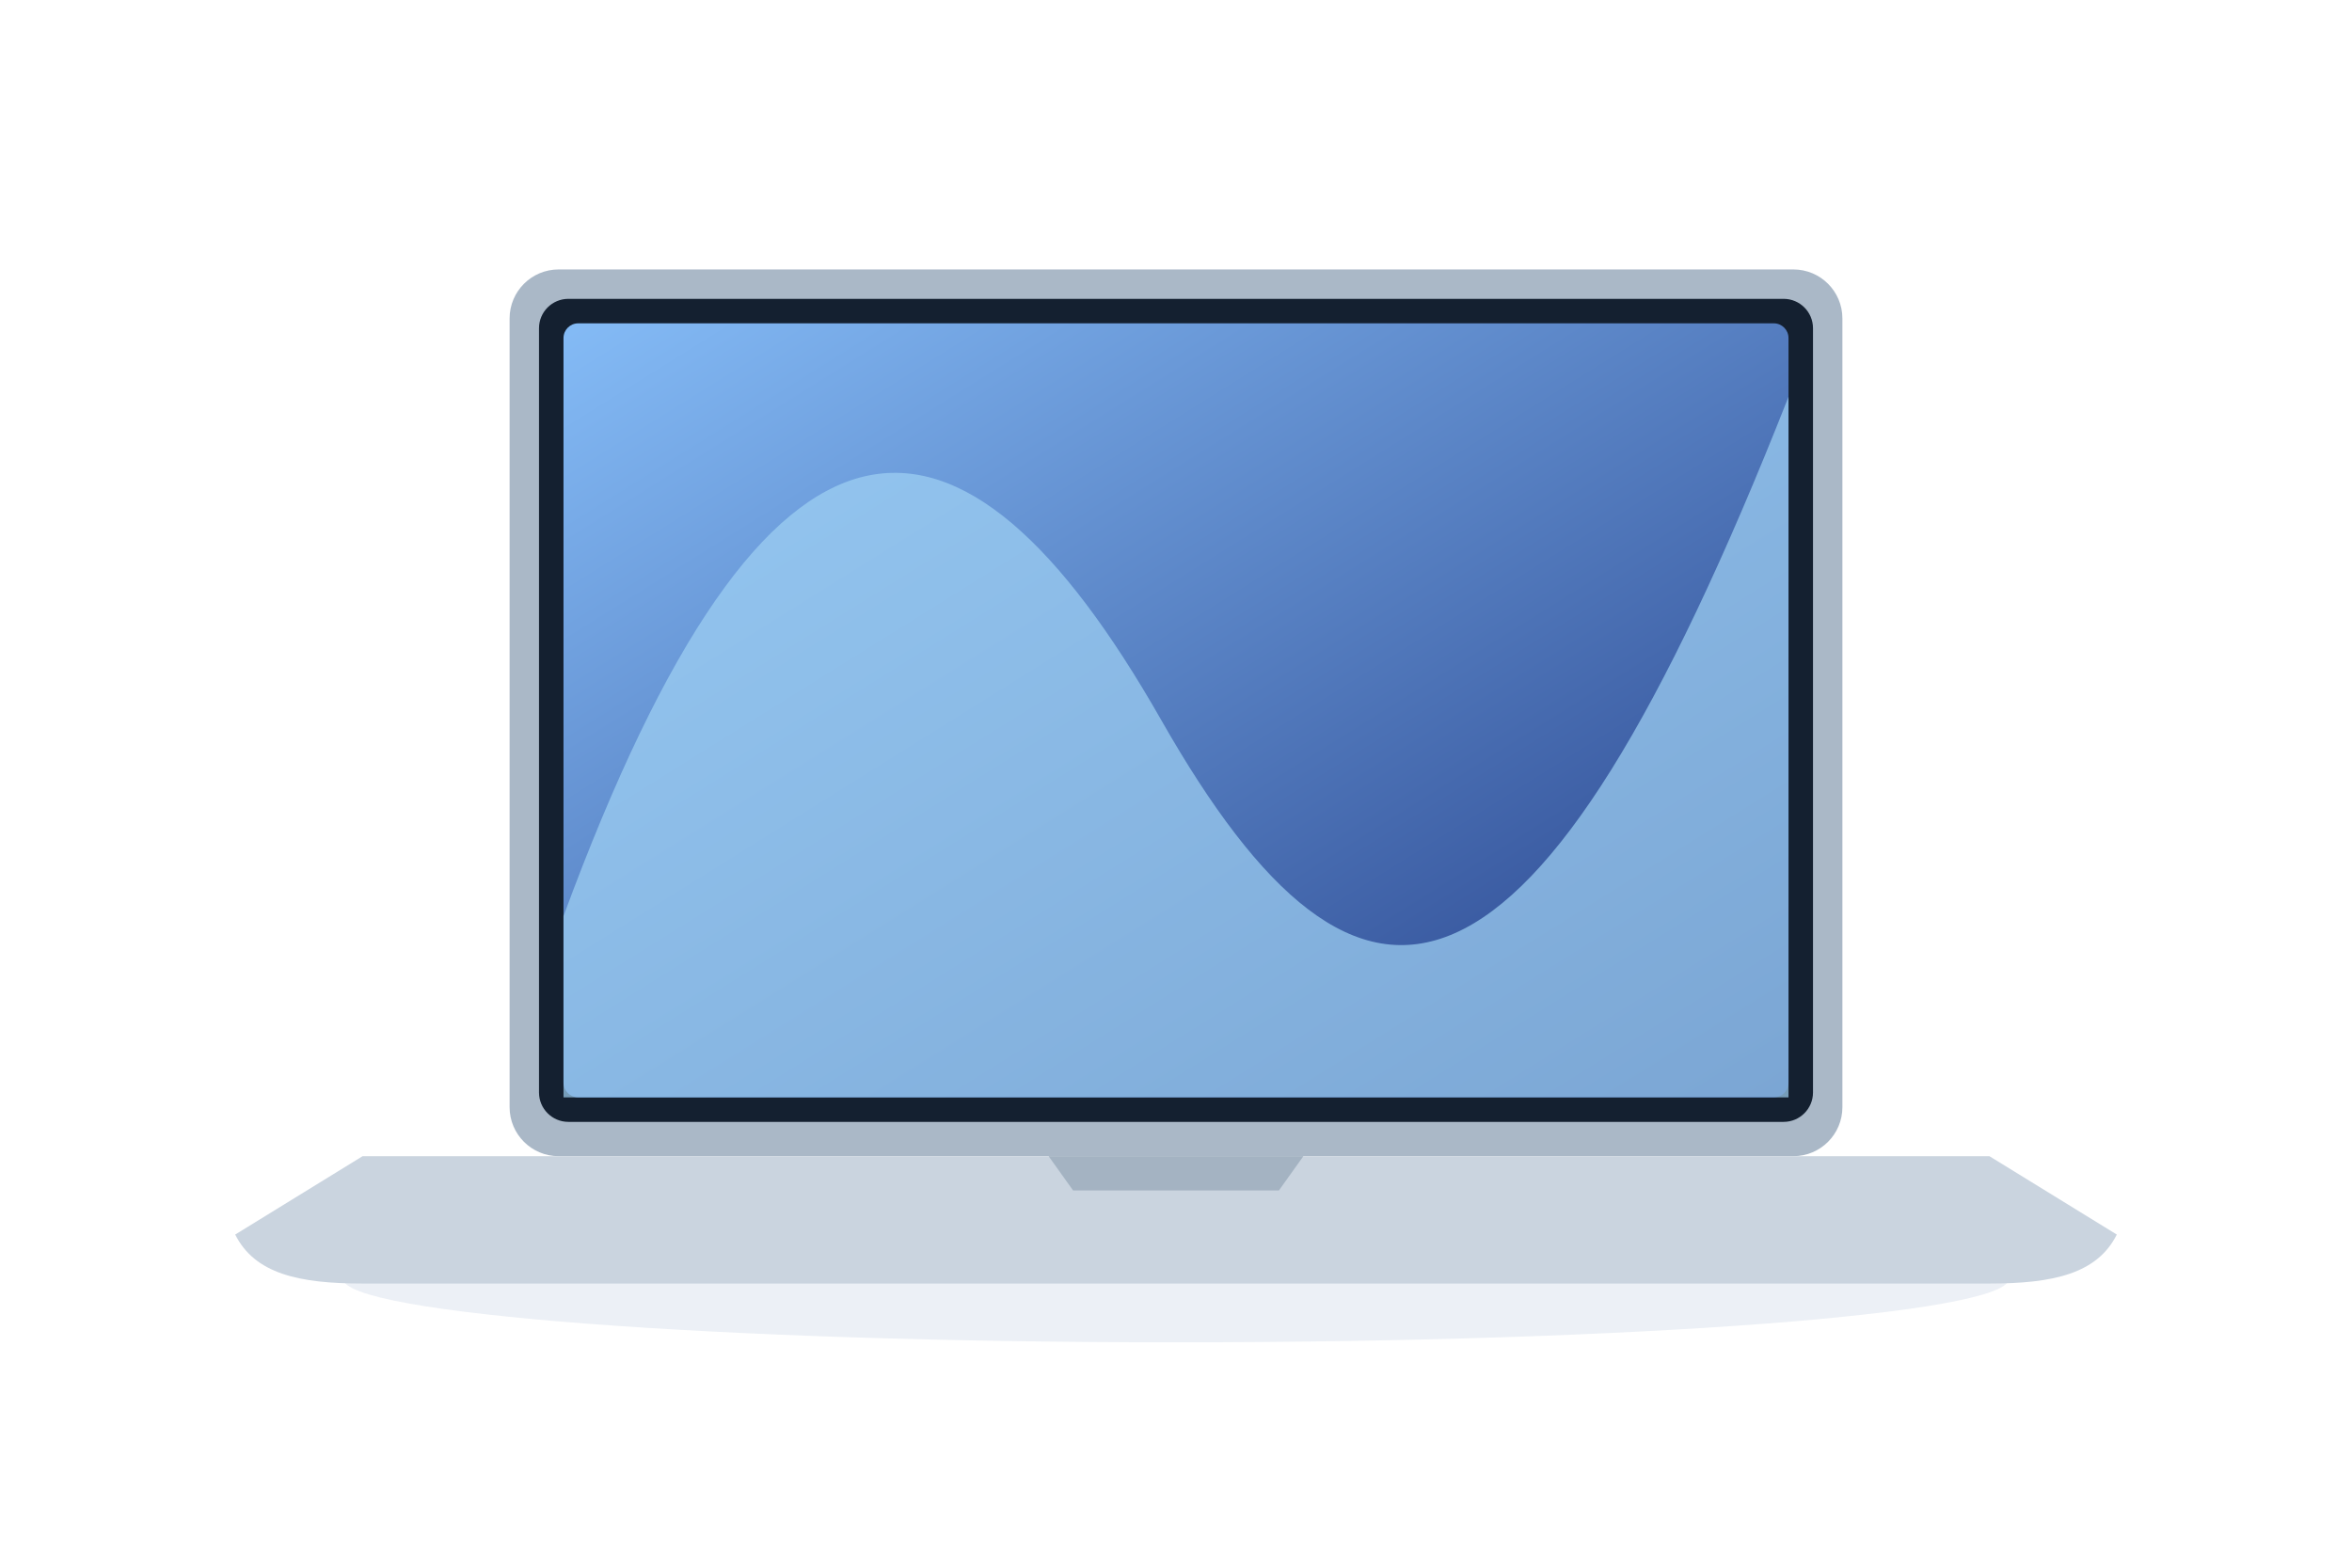
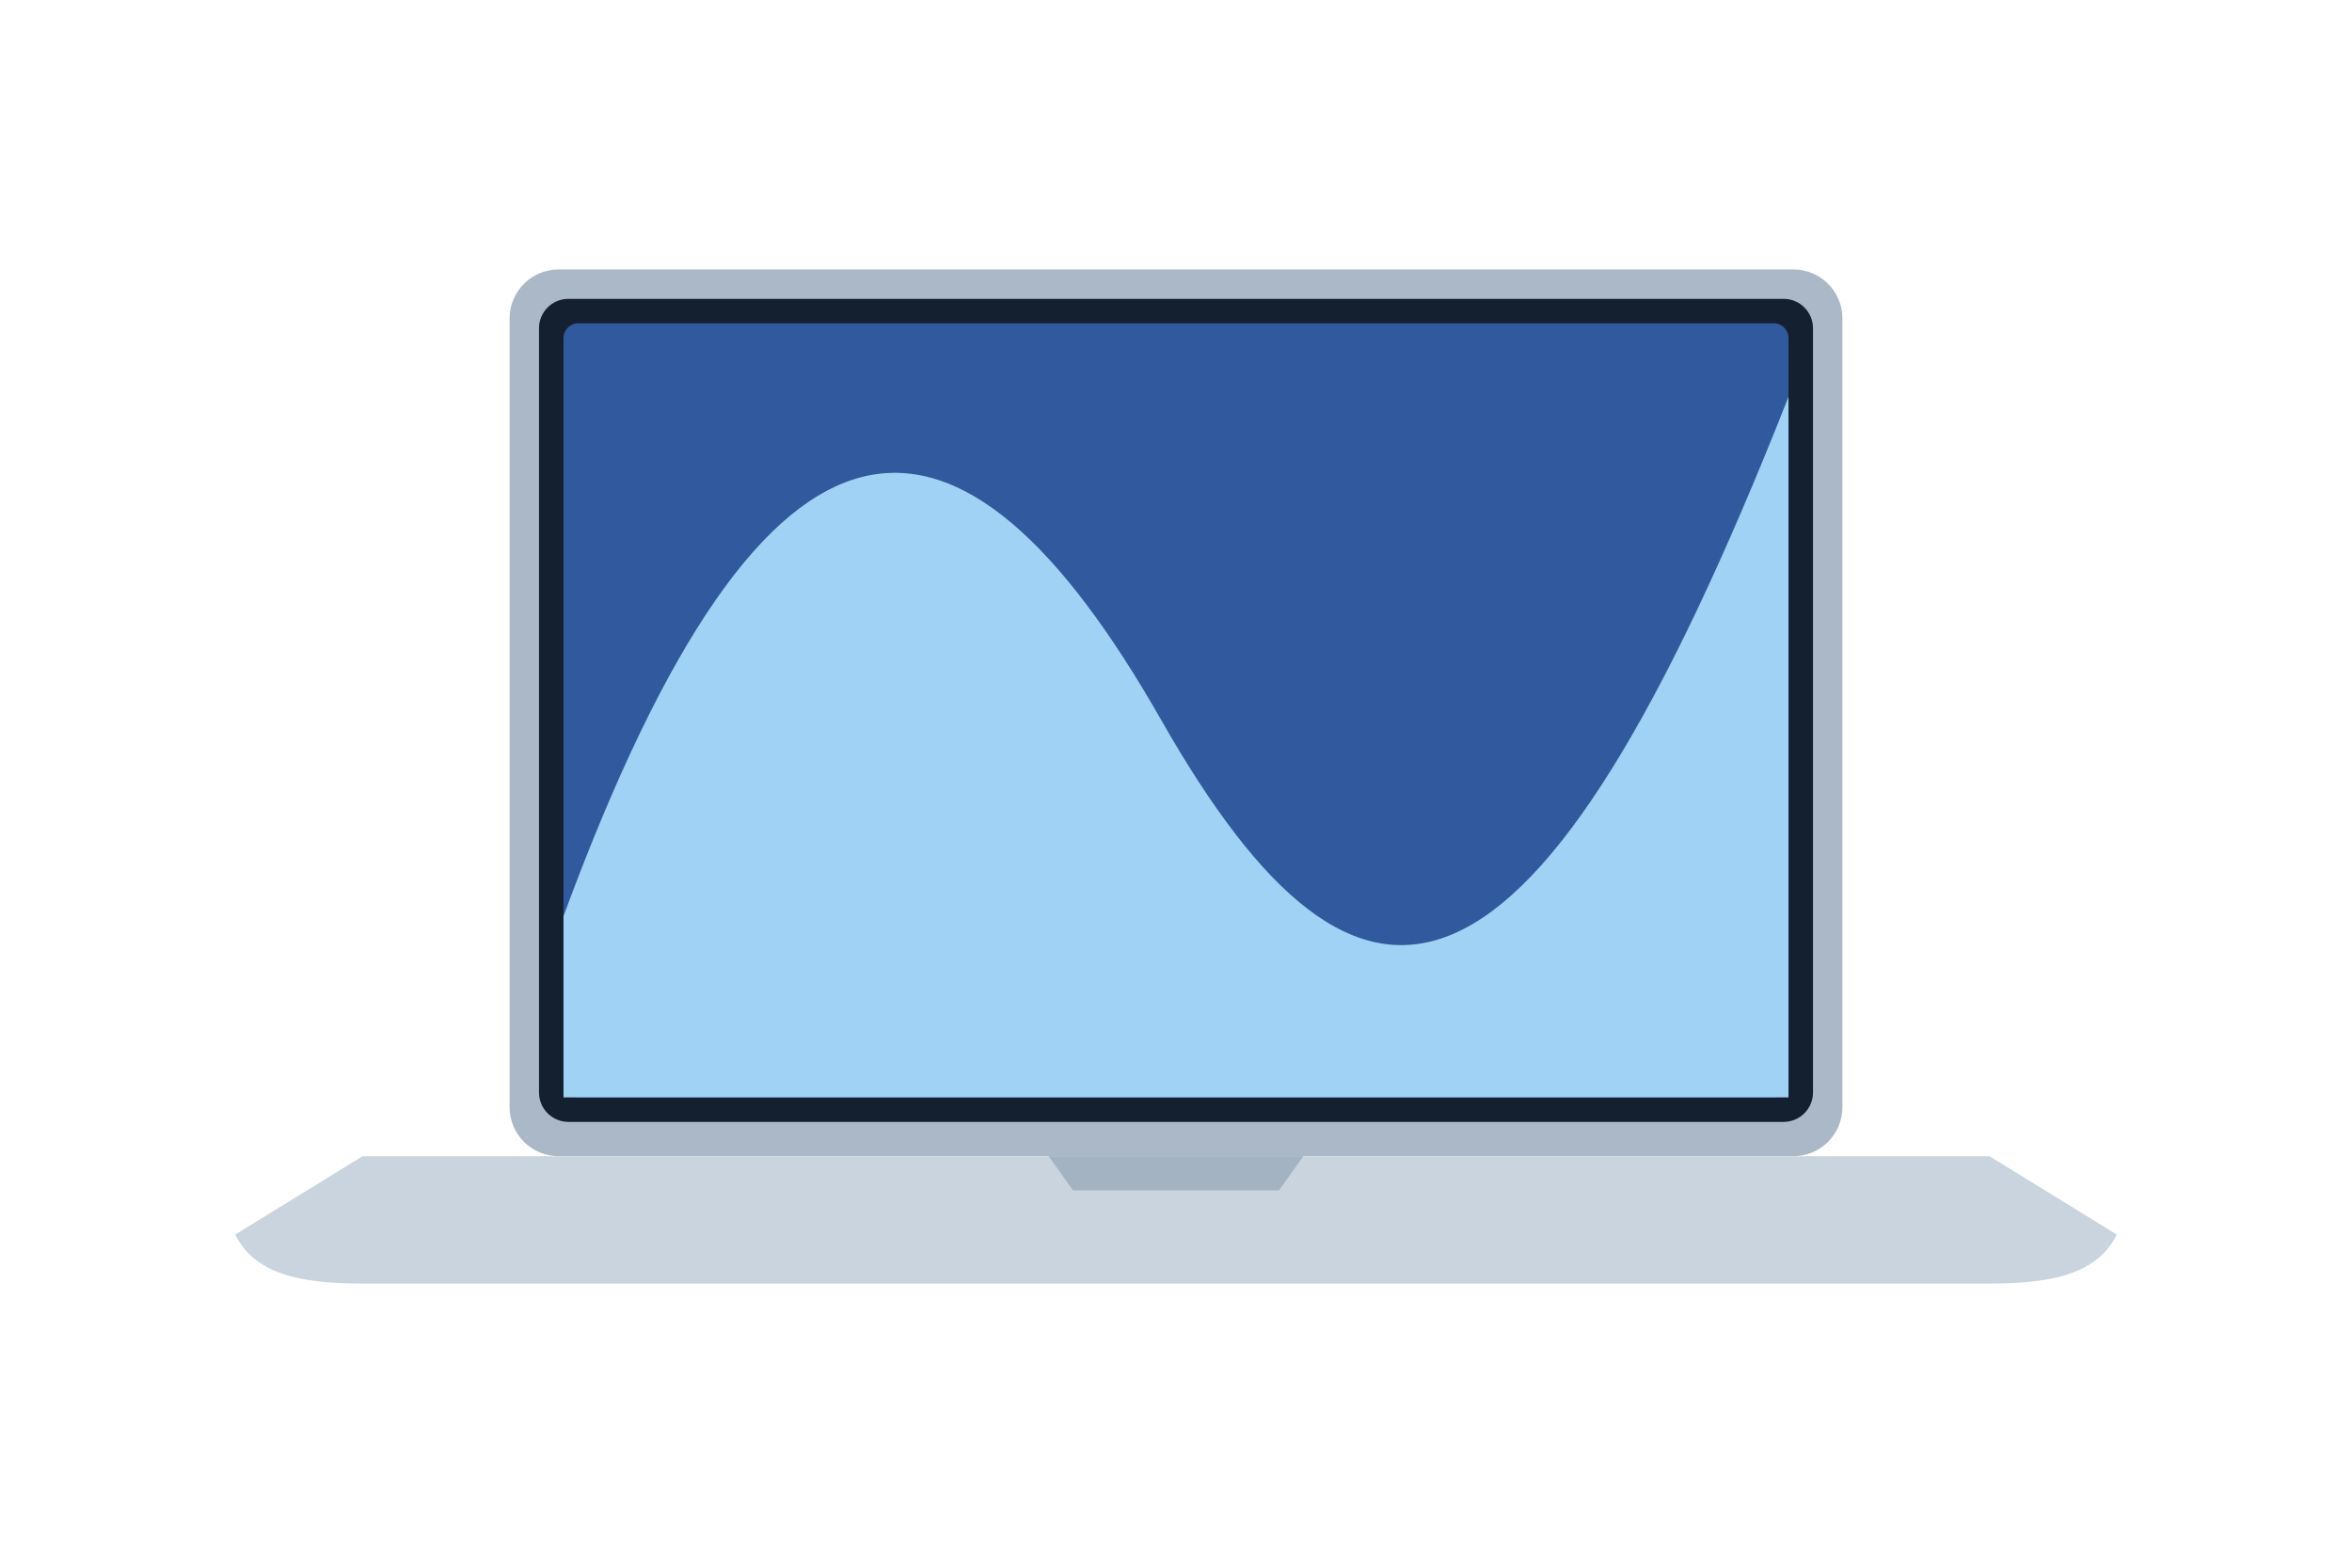
<svg xmlns="http://www.w3.org/2000/svg" viewBox="0 0 480 320">
-   <defs>
-     <linearGradient id="s" x2="1" y2="1">
-       <stop stop-color="#84bbf6" />
-       <stop offset="1" stop-color="#253f89" />
-     </linearGradient>
-   </defs>
-   <ellipse cx="240" cy="261" rx="170" ry="13" fill="#a0b4d0" opacity=".2" />
  <rect x="104" y="55" width="272" height="181" rx="10" fill="#aab8c7" />
  <rect x="110" y="61" width="260" height="168" rx="6" fill="#142030" />
-   <rect x="115" y="66" width="250" height="158" rx="3" fill="url(#s)" />
-   <path d="M115 187c42-114 81-112 122-40s76 66 128-66v143H115z" fill="#9fd2f4" opacity=".7" />
+   <rect x="115" y="66" width="250" height="158" rx="3" fill="#315a9e" />
+   <path d="M115 187c42-114 81-112 122-40s76 66 128-66v143H115z" fill="#9fd2f4" />
  <path d="M74 236h332l26 16c-4 8-13 10-26 10H74c-13 0-22-2-26-10z" fill="#cad4df" />
  <path d="M214 236h52l-5 7h-42z" fill="#a4b3c2" />
</svg>
